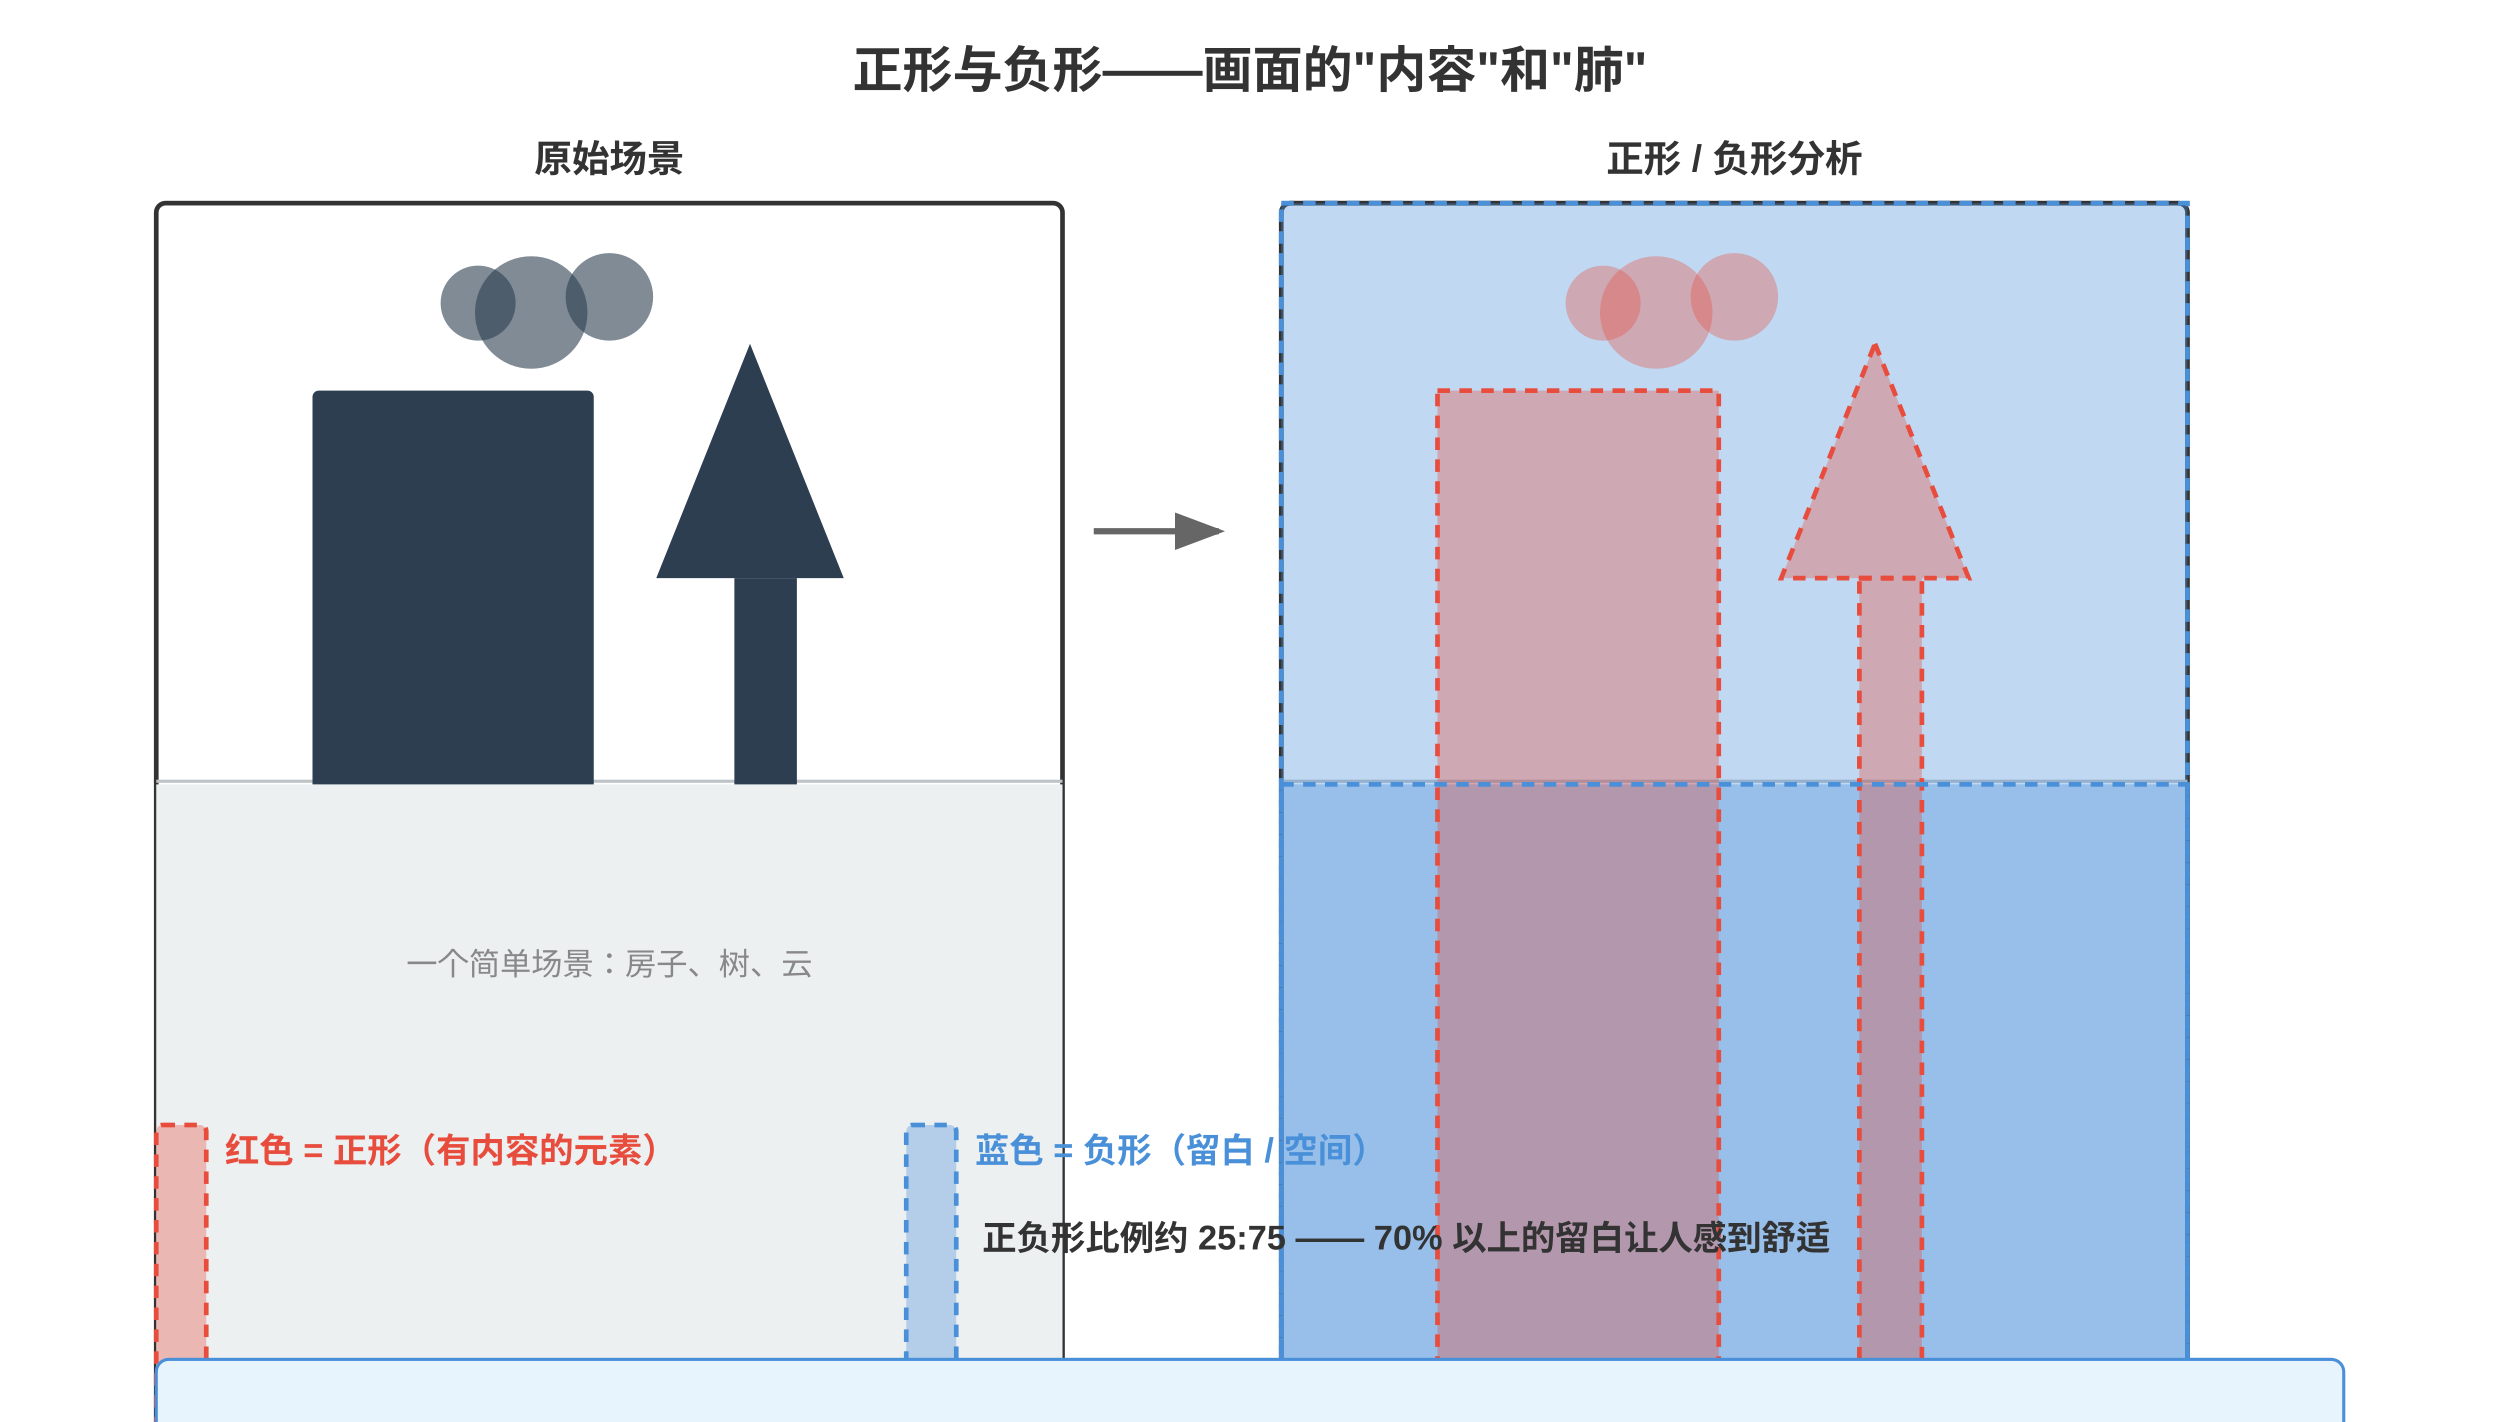
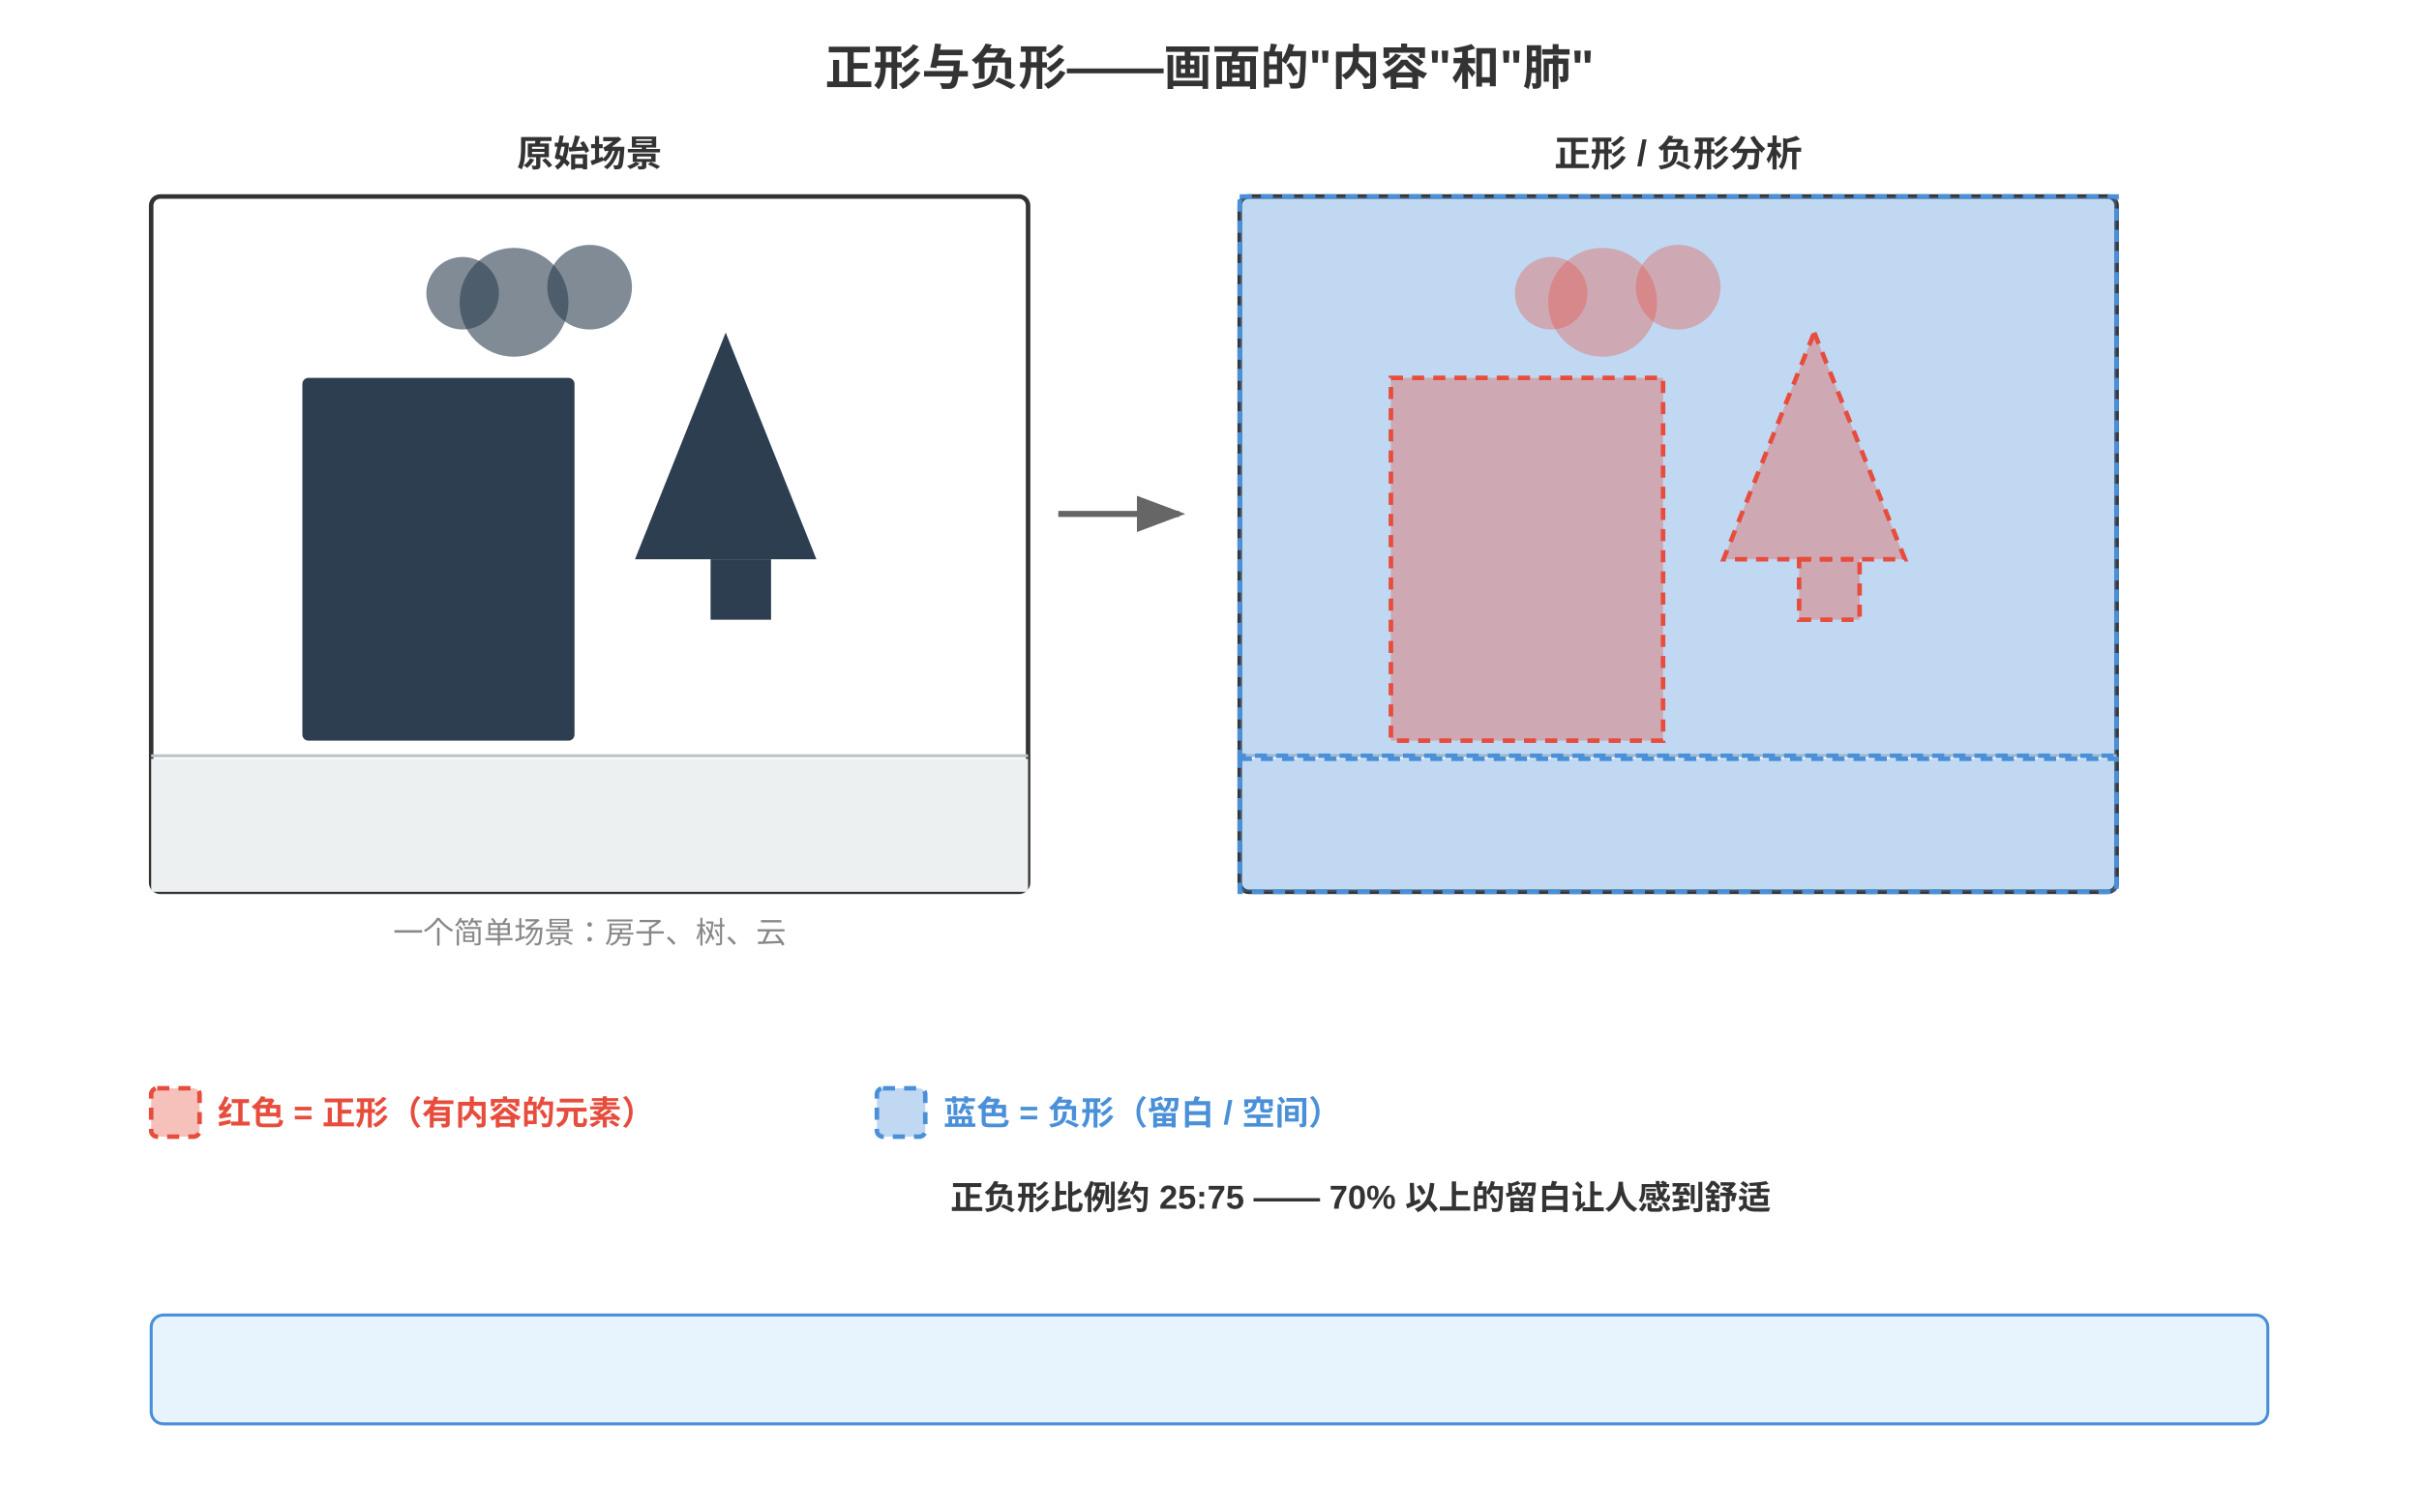
- <svg xmlns="http://www.w3.org/2000/svg" viewBox="0.0 0.0 800.0 455" width="800" height="455">
+ <svg xmlns="http://www.w3.org/2000/svg" viewBox="0 0 800 500" width="800" height="500">
  <style>
    text { font-family: 'PingFang SC','Microsoft YaHei',Arial,sans-serif; }
    .title { font-size: 16px; font-weight: bold; fill: #333; }
    .sub { font-size: 12px; fill: #666; }
    .label { font-size: 12px; fill: #333; font-weight: bold; }
    .note { font-size: 10px; fill: #888; }
    .box { stroke: #333; stroke-width: 1.5; fill: none; }
    .pos-fill { fill: #E74C3C; opacity: 0.35; }
    .neg-fill { fill: #4A90D9; opacity: 0.35; }
    .pos-outline { stroke: #E74C3C; stroke-width: 1.5; fill: none; stroke-dasharray: 4,3; }
    .neg-outline { stroke: #4A90D9; stroke-width: 1.5; fill: none; stroke-dasharray: 4,3; }
    .square-fill { fill: #2C3E50; }
    .circle-fill { fill: #2C3E50; }
    .tri-fill { fill: #2C3E50; }
    .legend-pos { font-size: 11px; fill: #E74C3C; font-weight: bold; }
    .legend-neg { font-size: 11px; fill: #4A90D9; font-weight: bold; }
    .ratio-text { font-size: 11px; fill: #333; font-weight: bold; }
  </style>
  <text x="400" y="28" class="title" text-anchor="middle">正形与负形——画面的"内容"和"肺"</text>
  <g transform="translate(50, 55)">
    <text x="145" y="0" class="label" text-anchor="middle">原始场景</text>
-     <rect x="0" y="10" width="290" height="455" rx="3" class="box" />
+     <rect x="0" y="10" width="290" height="230" rx="3" class="box" />
    <line x1="0" y1="195" x2="290" y2="195" stroke="#BDC3C7" stroke-width="1" />
-     <rect x="50" y="70" width="90" height="455" class="square-fill" rx="2" />
+     <rect x="50" y="70" width="90" height="120" class="square-fill" rx="2" />
    <polygon points="190,55 220,130 160,130" class="tri-fill" />
-     <rect x="185" y="130" width="20" height="455" class="square-fill" />
+     <rect x="185" y="130" width="20" height="20" class="square-fill" />
    <circle cx="120" cy="45" r="18" class="circle-fill" opacity="0.6" />
    <circle cx="145" cy="40" r="14" class="circle-fill" opacity="0.6" />
    <circle cx="103" cy="42" r="12" class="circle-fill" opacity="0.6" />
-     <rect x="0" y="196" width="290" height="455" fill="#ECF0F1" />
+     <rect x="0" y="196" width="290" height="44" fill="#ECF0F1" />
    <text x="145" y="257" class="note" text-anchor="middle">一个简单场景：房子、树、云</text>
  </g>
  <g transform="translate(350, 170)">
    <line x1="0" y1="0" x2="40" y2="0" stroke="#666" stroke-width="2" marker-end="url(#arrow)" />
  </g>
  <defs>
    <marker id="arrow" markerWidth="8" markerHeight="6" refX="7" refY="3" orient="auto">
      <polygon points="0,0 8,3 0,6" fill="#666" />
    </marker>
  </defs>
  <g transform="translate(410, 55)">
    <text x="145" y="0" class="label" text-anchor="middle">正形 / 负形分析</text>
-     <rect x="0" y="10" width="290" height="455" rx="3" class="box" />
+     <rect x="0" y="10" width="290" height="230" rx="3" class="box" />
    <line x1="0" y1="195" x2="290" y2="195" stroke="#BDC3C7" stroke-width="1" />
-     <rect x="0" y="10" width="290" height="455" class="neg-fill" />
-     <rect x="0" y="196" width="290" height="455" class="neg-fill" />
-     <rect x="50" y="70" width="90" height="455" class="pos-fill" />
-     <rect x="50" y="70" width="90" height="455" class="pos-outline" />
+     <rect x="0" y="10" width="290" height="185" class="neg-fill" />
+     <rect x="0" y="196" width="290" height="44" class="neg-fill" />
+     <rect x="50" y="70" width="90" height="120" class="pos-fill" />
+     <rect x="50" y="70" width="90" height="120" class="pos-outline" />
    <polygon points="190,55 220,130 160,130" class="pos-fill" />
    <polygon points="190,55 220,130 160,130" class="pos-outline" />
-     <rect x="185" y="130" width="20" height="455" class="pos-fill" />
-     <rect x="185" y="130" width="20" height="455" class="pos-outline" />
+     <rect x="185" y="130" width="20" height="20" class="pos-fill" />
+     <rect x="185" y="130" width="20" height="20" class="pos-outline" />
    <circle cx="120" cy="45" r="18" class="pos-fill" />
    <circle cx="145" cy="40" r="14" class="pos-fill" />
    <circle cx="103" cy="42" r="12" class="pos-fill" />
-     <rect x="0" y="10" width="290" height="455" class="neg-outline" />
-     <rect x="0" y="196" width="290" height="455" class="neg-outline" />
+     <rect x="0" y="10" width="290" height="185" class="neg-outline" />
+     <rect x="0" y="196" width="290" height="44" class="neg-outline" />
  </g>
  <g transform="translate(50, 360)">
-     <rect x="0" y="0" width="16" height="455" rx="2" class="pos-fill" />
-     <rect x="0" y="0" width="16" height="455" rx="2" class="pos-outline" />
+     <rect x="0" y="0" width="16" height="16" rx="2" class="pos-fill" />
+     <rect x="0" y="0" width="16" height="16" rx="2" class="pos-outline" />
    <text x="22" y="12" class="legend-pos">红色 = 正形（有内容的元素）</text>
-     <rect x="240" y="0" width="16" height="455" rx="2" class="neg-fill" />
-     <rect x="240" y="0" width="16" height="455" rx="2" class="neg-outline" />
+     <rect x="240" y="0" width="16" height="16" rx="2" class="neg-fill" />
+     <rect x="240" y="0" width="16" height="16" rx="2" class="neg-outline" />
    <text x="262" y="12" class="legend-neg">蓝色 = 负形（留白 / 空间）</text>
    <text x="400" y="40" text-anchor="middle" class="ratio-text">正负形比例约 25:75 —— 70% 以上的留白让人感到舒适</text>
  </g>
-   <rect x="50" y="435" width="700" height="455" rx="4" fill="#E8F4FD" stroke="#4A90D9" stroke-width="1" />
+   <rect x="50" y="435" width="700" height="36" rx="4" fill="#E8F4FD" stroke="#4A90D9" stroke-width="1" />
</svg>
